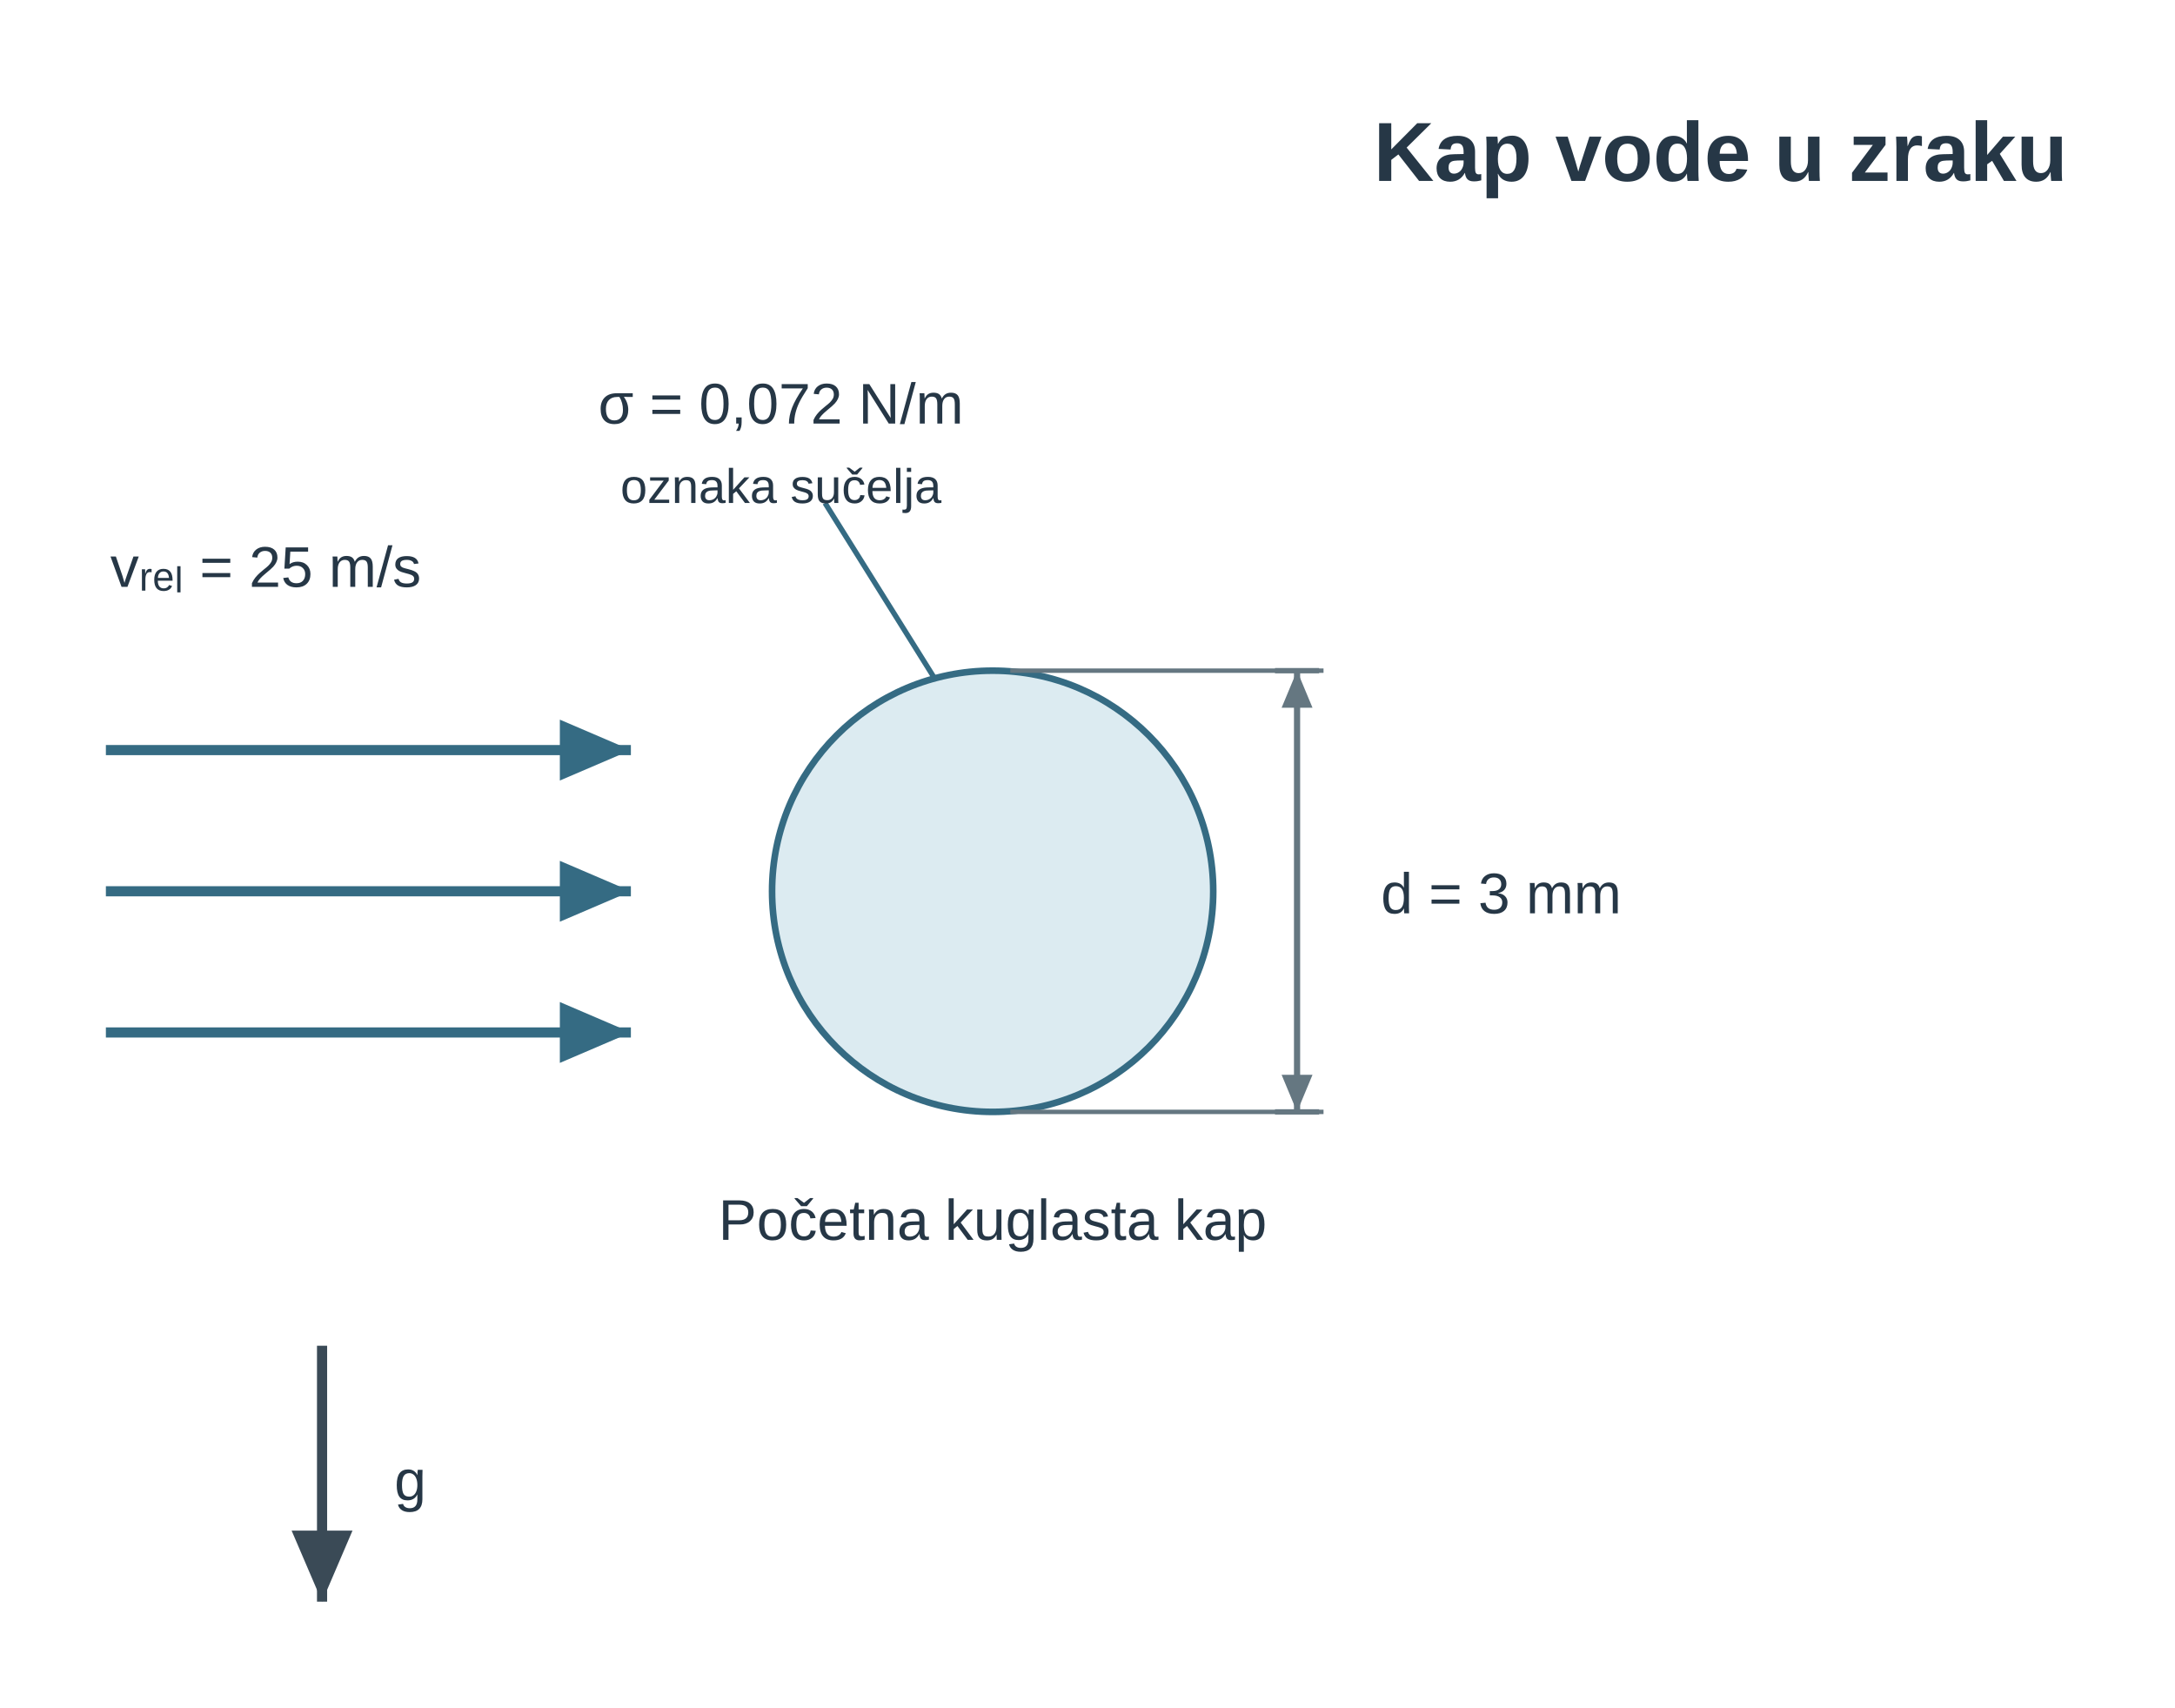
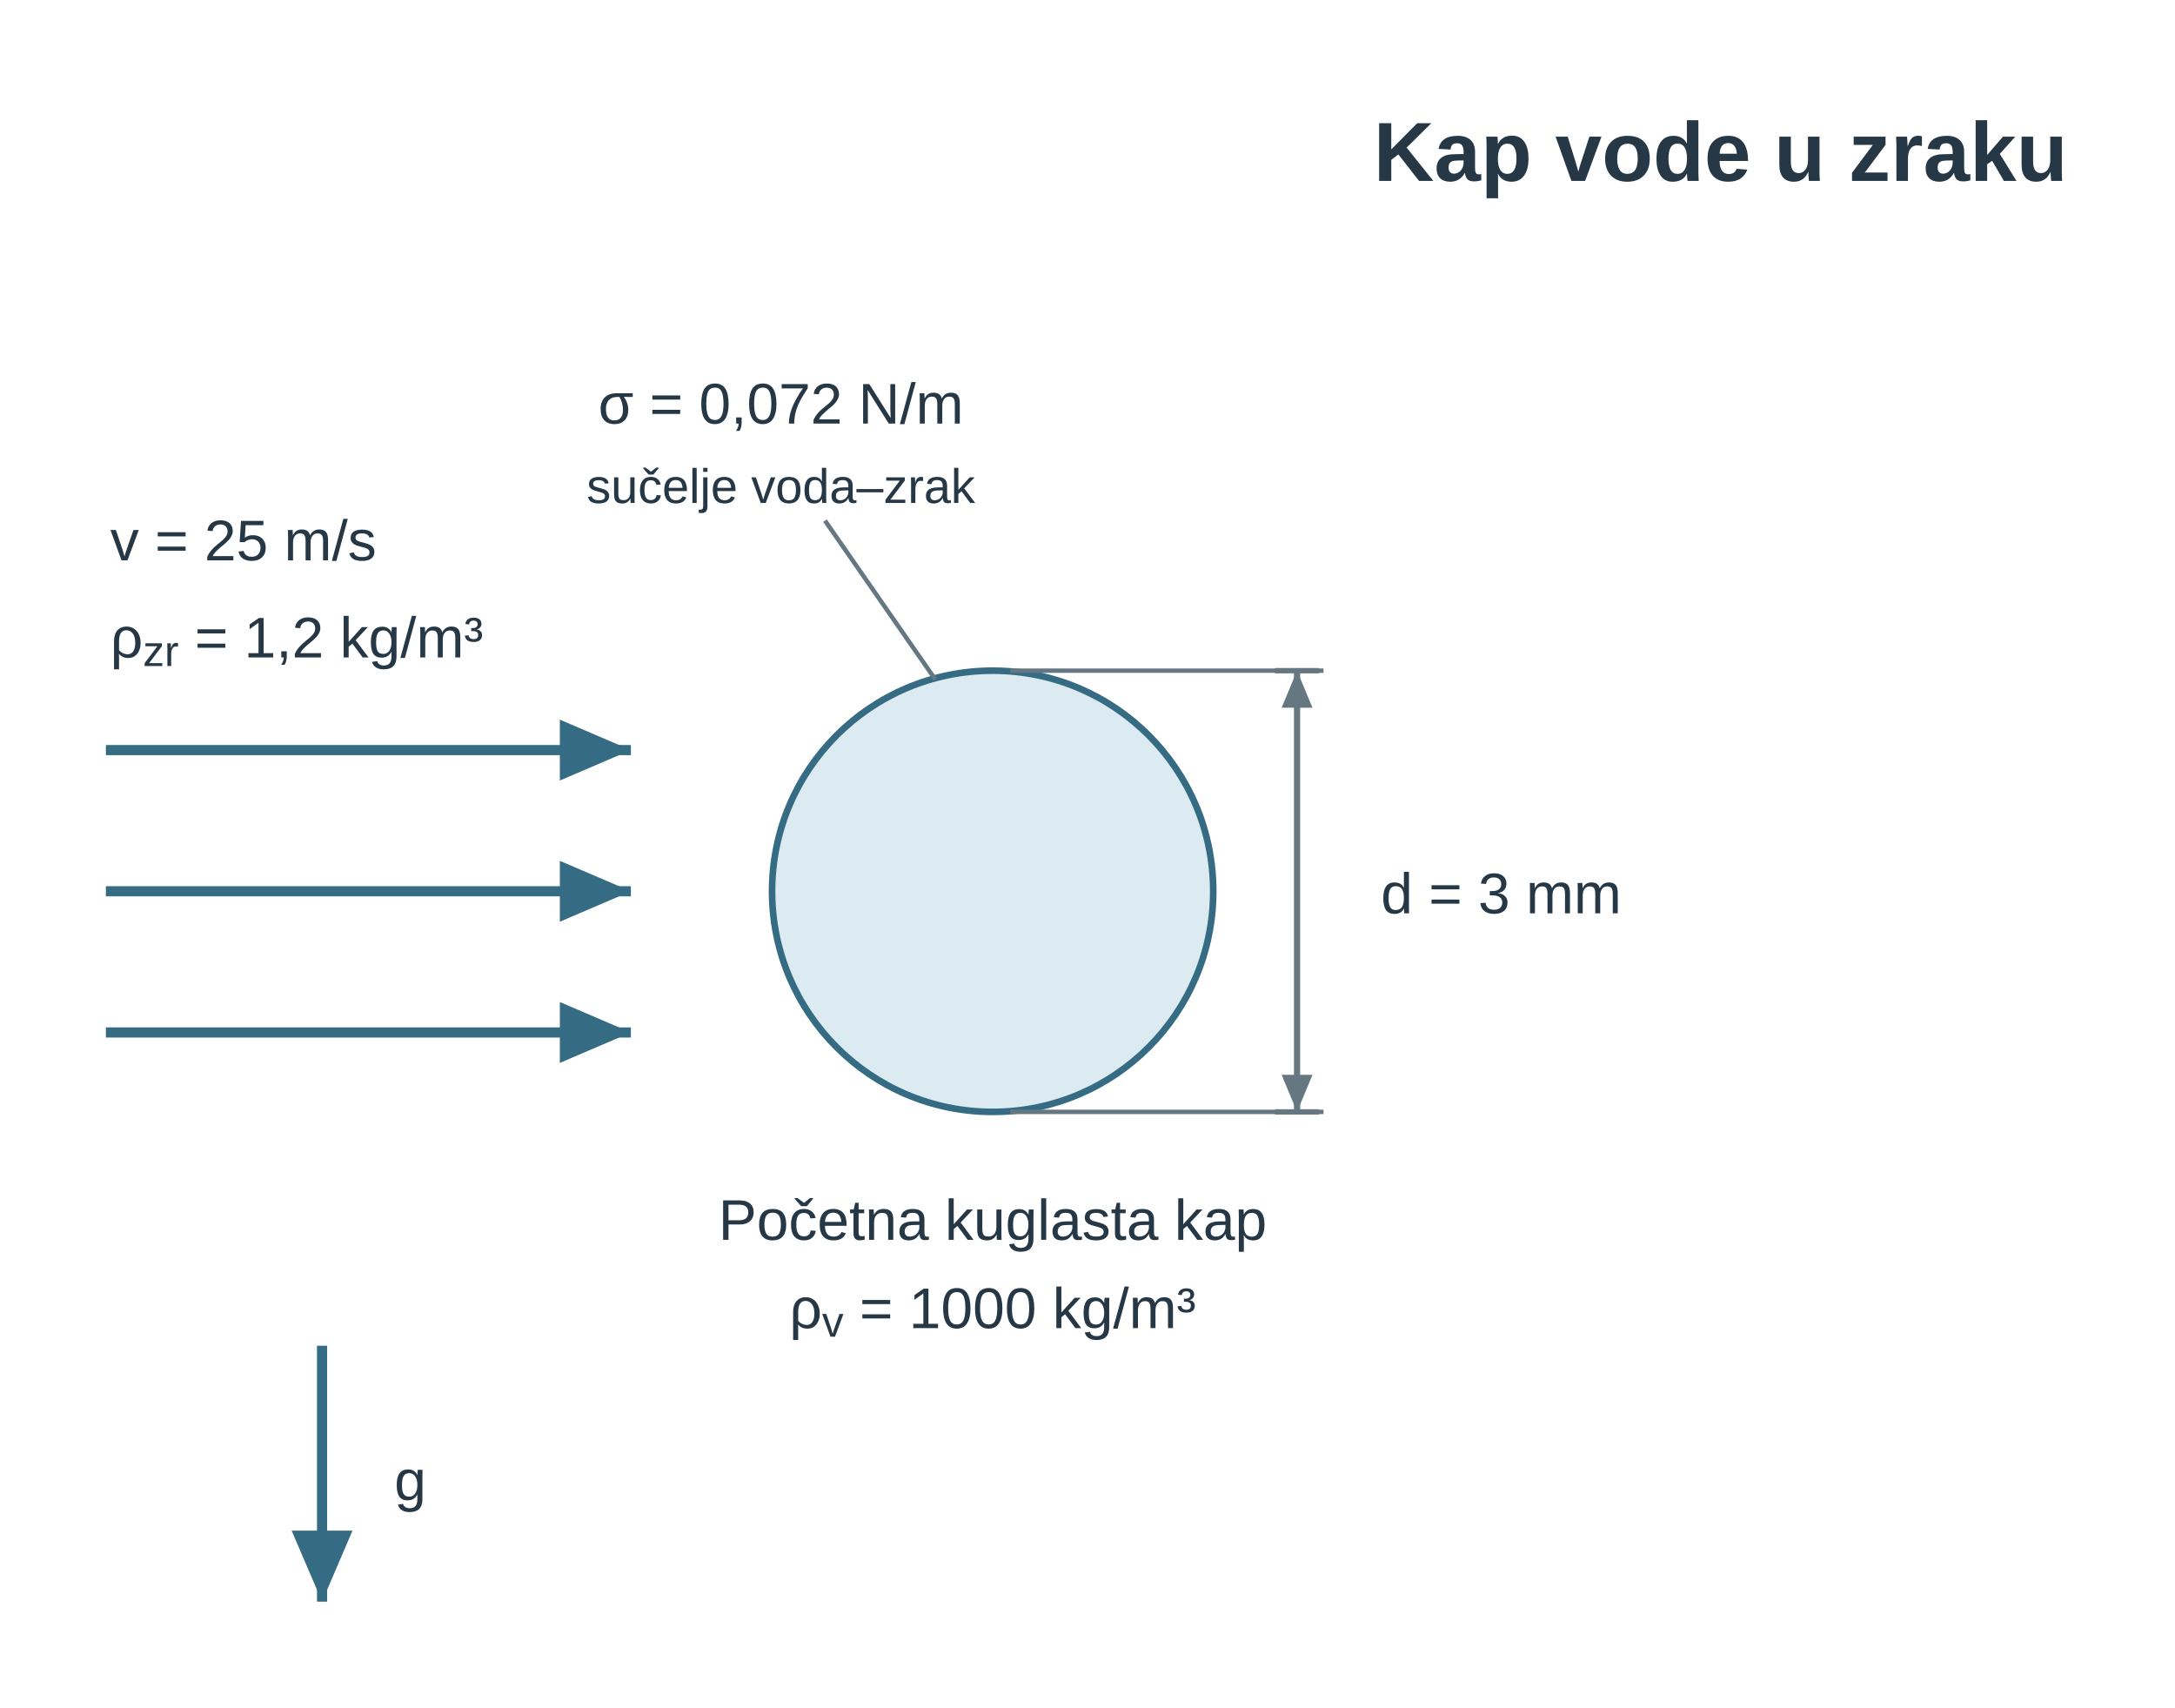
<svg xmlns="http://www.w3.org/2000/svg" viewBox="0 0 493 387" role="img" aria-labelledby="u14drop_title u14drop_desc" preserveAspectRatio="xMidYMid meet" style="display:block;width:100%;max-width:493px;height:auto;">
  <defs>
    <pattern id="u14drop_hatch" width="7" height="7" patternUnits="userSpaceOnUse" patternTransform="rotate(45)">
      <line x1="0" y1="0" x2="0" y2="7" stroke="#657781" stroke-width="1.8" />
    </pattern>
    <marker id="u14drop_v" markerWidth="7" markerHeight="6" refX="7" refY="3" orient="auto">
      <path d="M0 0 L7 3 L0 6 Z" fill="#356b83" />
    </marker>
    <marker id="u14drop_dim" markerWidth="6" markerHeight="5" refX="6" refY="2.5" orient="auto-start-reverse">
      <path d="M0 0 L6 2.5 L0 5 Z" fill="#657781" />
    </marker>
    <marker id="u14drop_dimSmall" markerWidth="3" markerHeight="3" refX="3" refY="1.5" orient="auto-start-reverse">
      <path d="M0 0 L3 1.5 L0 3 Z" fill="#356b83" />
    </marker>
    <marker id="u14drop_forceMarker" markerWidth="7" markerHeight="6" refX="7" refY="3" orient="auto">
      <path d="M0 0 L7 3 L0 6 Z" fill="#356b83" />
    </marker>
    <marker id="u14drop_pressureMarker" markerWidth="7" markerHeight="6" refX="7" refY="3" orient="auto">
      <path d="M0 0 L7 3 L0 6 Z" fill="#356b83" />
    </marker>
    <marker id="u14drop_reactionMarker" markerWidth="7" markerHeight="6" refX="7" refY="3" orient="auto">
      <path d="M0 0 L7 3 L0 6 Z" fill="#356b83" />
    </marker>
    <marker id="u14drop_axisMarker" markerWidth="7" markerHeight="6" refX="7" refY="3" orient="auto">
      <path d="M0 0 L7 3 L0 6 Z" fill="#3a4a56" />
    </marker>
  </defs>
  <g id="u14drop_title-scene-1" transform="translate(-20 9)">
    <g font-family="Arial, Liberation Sans, sans-serif" fill="#3a4a56">
      <text x="410" y="32" font-size="19" fill="#263746" text-anchor="middle" font-weight="700">Kap vode u zraku</text>
      <circle id="u14drop_drop" cx="245" cy="193" r="50" fill="#dcebf1" stroke="#356b83" stroke-width="1.5" />
      <path id="u14drop_air0" d="M44 161 L163 161" fill="none" stroke="#356b83" stroke-width="2.3" marker-end="url(#u14drop_v)" />
      <path id="u14drop_air1" d="M44 193 L163 193" fill="none" stroke="#356b83" stroke-width="2.3" marker-end="url(#u14drop_v)" />
      <path id="u14drop_air2" d="M44 225 L163 225" fill="none" stroke="#356b83" stroke-width="2.3" marker-end="url(#u14drop_v)" />
-       <text x="45" y="124" font-size="13" fill="#263746" text-anchor="start">vᵣₑₗ = 25 m/s</text>
+       <text x="45" y="118" font-size="13" fill="#263746" text-anchor="start">v = 25 m/s</text>
+       <text x="45" y="140" font-size="13" fill="#263746" text-anchor="start">ρ<tspan baseline-shift="sub" font-size="0.75em">zr</tspan> = 1,2 kg/m³</text>
      <line x1="309" y1="143" x2="319" y2="143" stroke="#657781" stroke-width="1.2" />
      <line x1="309" y1="243" x2="319" y2="243" stroke="#657781" stroke-width="1.2" />
      <path id="u14drop_diameter" d="M314 143 L314 243" fill="none" stroke="#657781" stroke-width="1.4" marker-start="url(#u14drop_dim)" marker-end="url(#u14drop_dim)" />
      <line x1="249" y1="143" x2="320" y2="143" stroke="#657781" stroke-width="1" />
      <line x1="249" y1="243" x2="320" y2="243" stroke="#657781" stroke-width="1" />
      <text x="333" y="198" font-size="13" fill="#263746" text-anchor="start">d = 3 mm</text>
-       <line x1="232" y1="145" x2="207" y2="105" stroke="#356b83" stroke-width="1.2" />
+       <line x1="232" y1="145" x2="207" y2="109" stroke="#657781" stroke-width="1" />
      <text x="197" y="87" font-size="13" fill="#263746" text-anchor="middle">σ = 0,072 N/m</text>
-       <text x="197" y="105" font-size="11" fill="#263746" text-anchor="middle">oznaka sučelja</text>
-       <path d="M93 296 L93 354" fill="none" stroke="#3a4a56" stroke-width="2.3" marker-end="url(#u14drop_axisMarker)" />
+       <text x="197" y="105" font-size="11" fill="#263746" text-anchor="middle">sučelje voda–zrak</text>
+       <path id="u14drop_g" d="M93 296 L93 354" fill="none" stroke="#356b83" stroke-width="2.3" marker-end="url(#u14drop_v)" />
      <text x="113" y="331" font-size="13" fill="#263746" text-anchor="middle">g</text>
      <text x="245" y="272" font-size="13" fill="#263746" text-anchor="middle">Početna kuglasta kap</text>
+       <text x="245" y="292" font-size="13" fill="#263746" text-anchor="middle">ρ<tspan baseline-shift="sub" font-size="0.75em">v</tspan> = 1000 kg/m³</text>
    </g>
  </g>
</svg>
